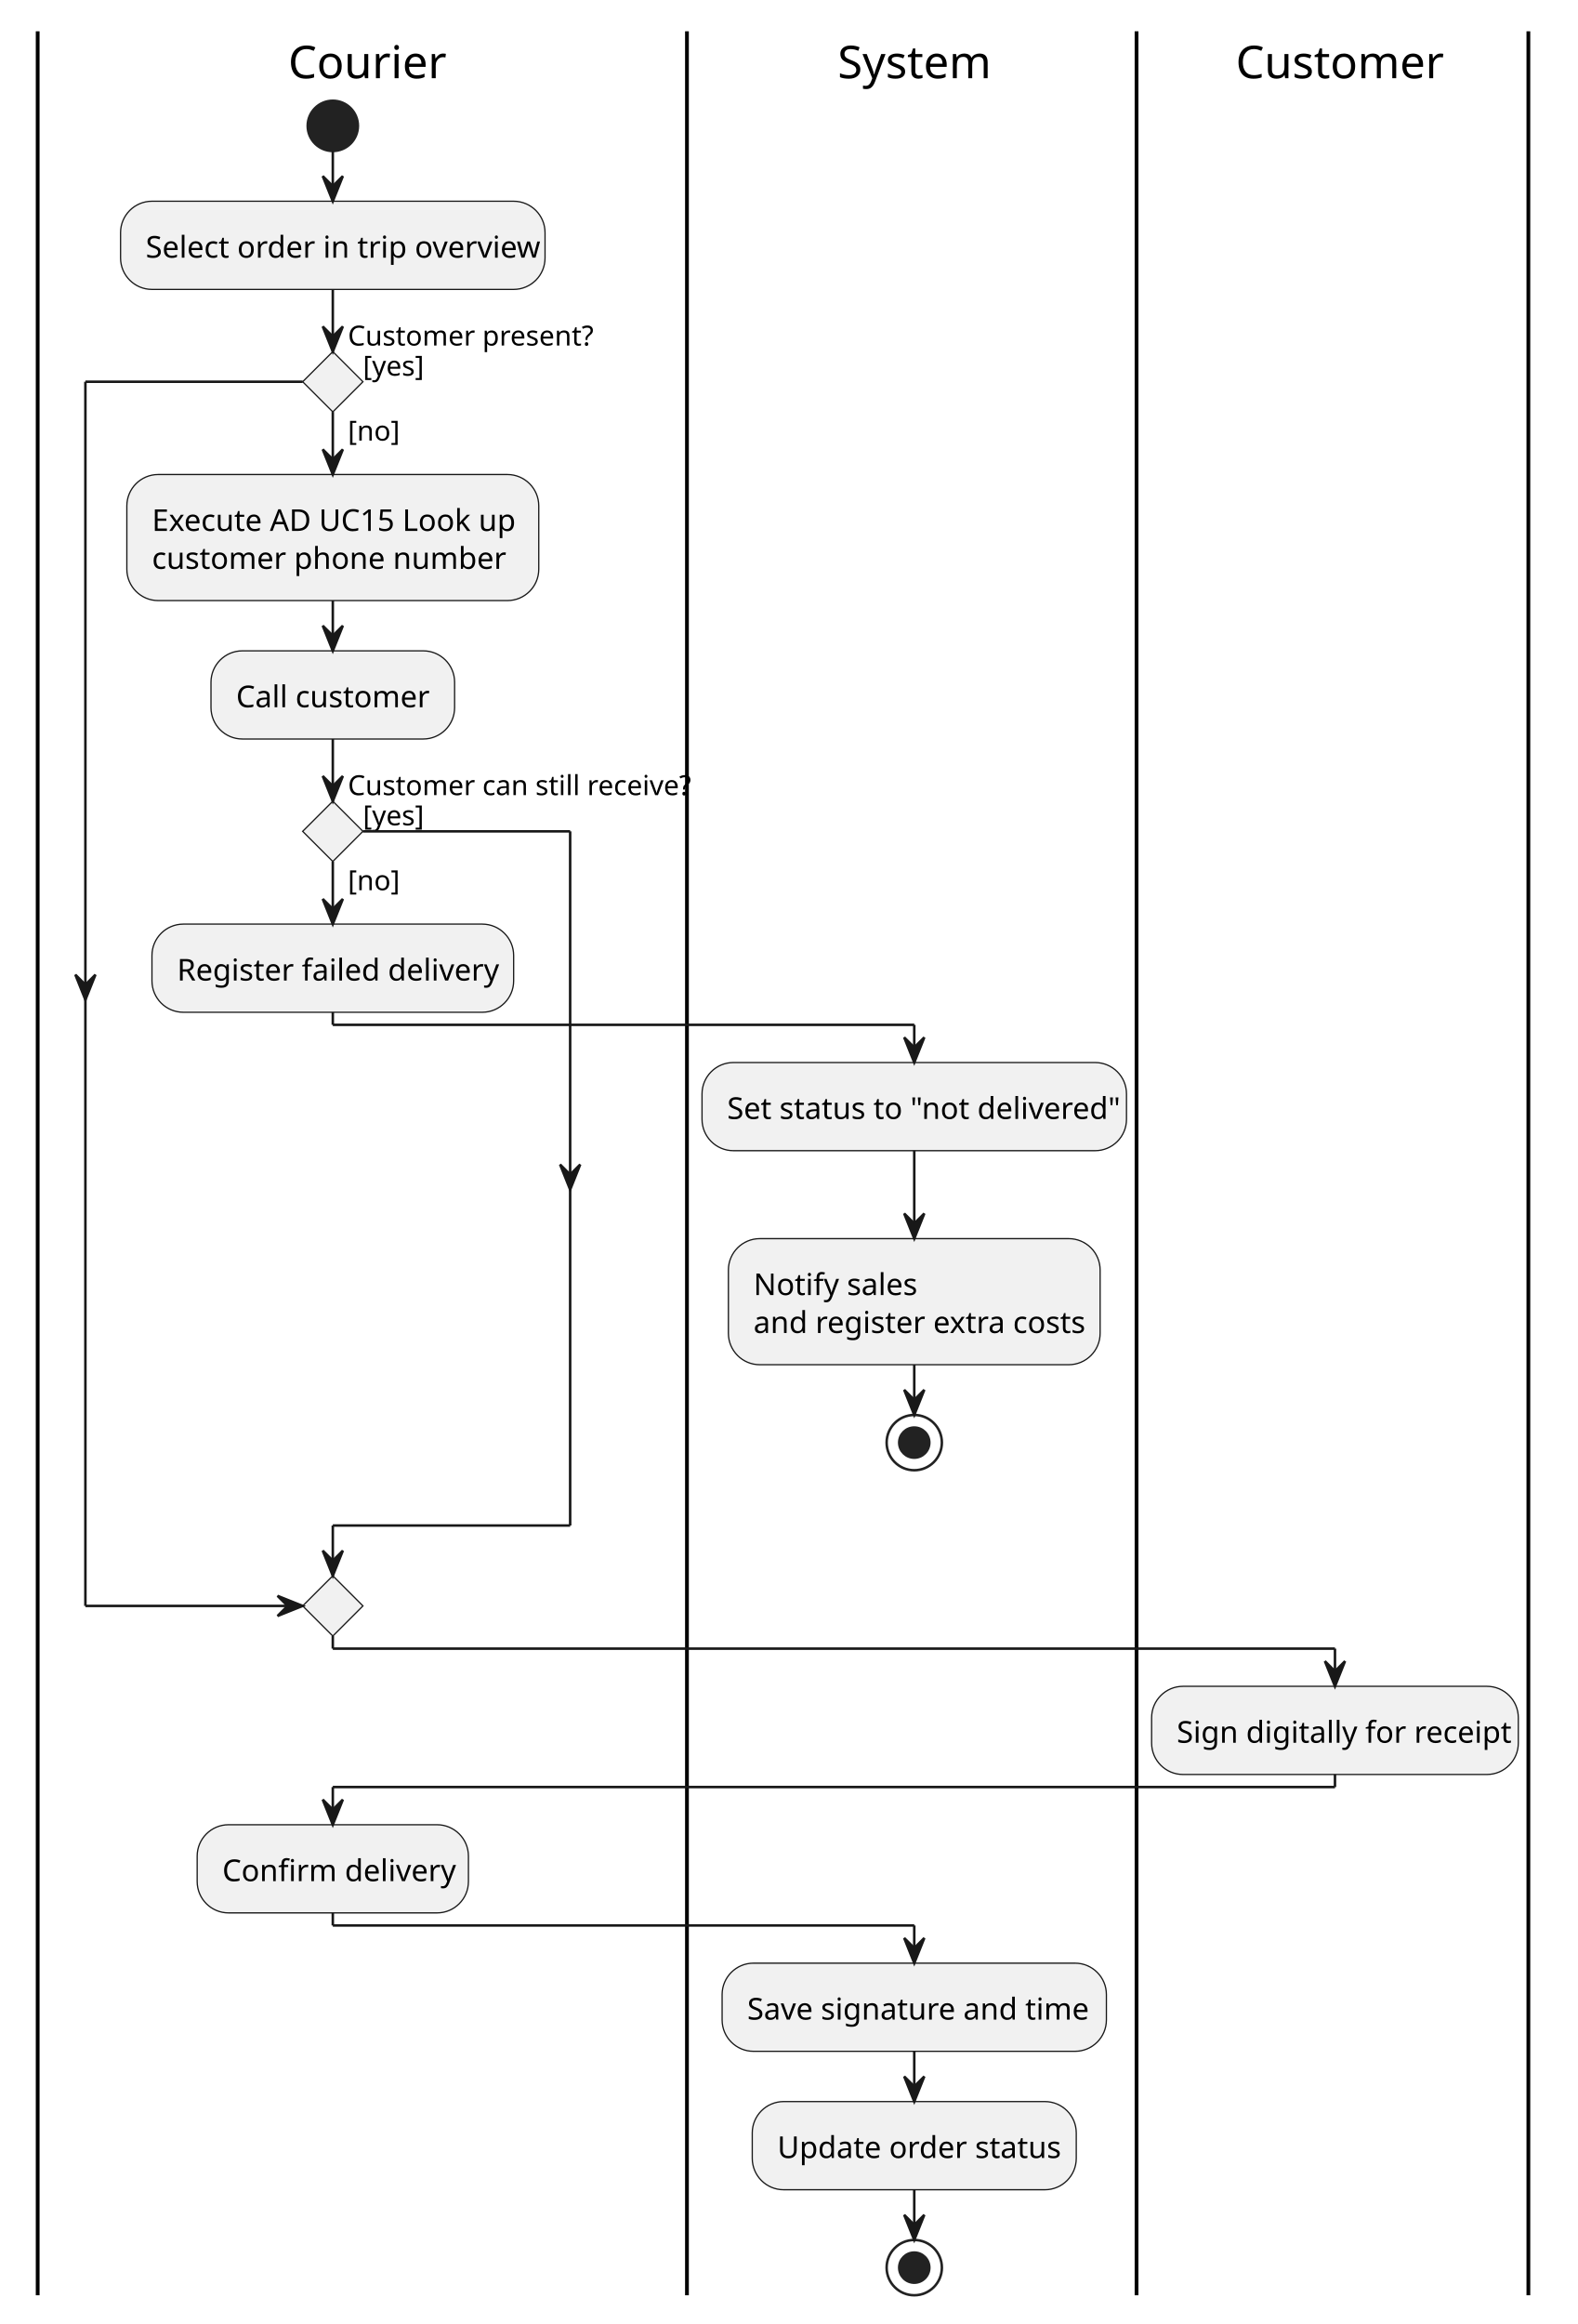
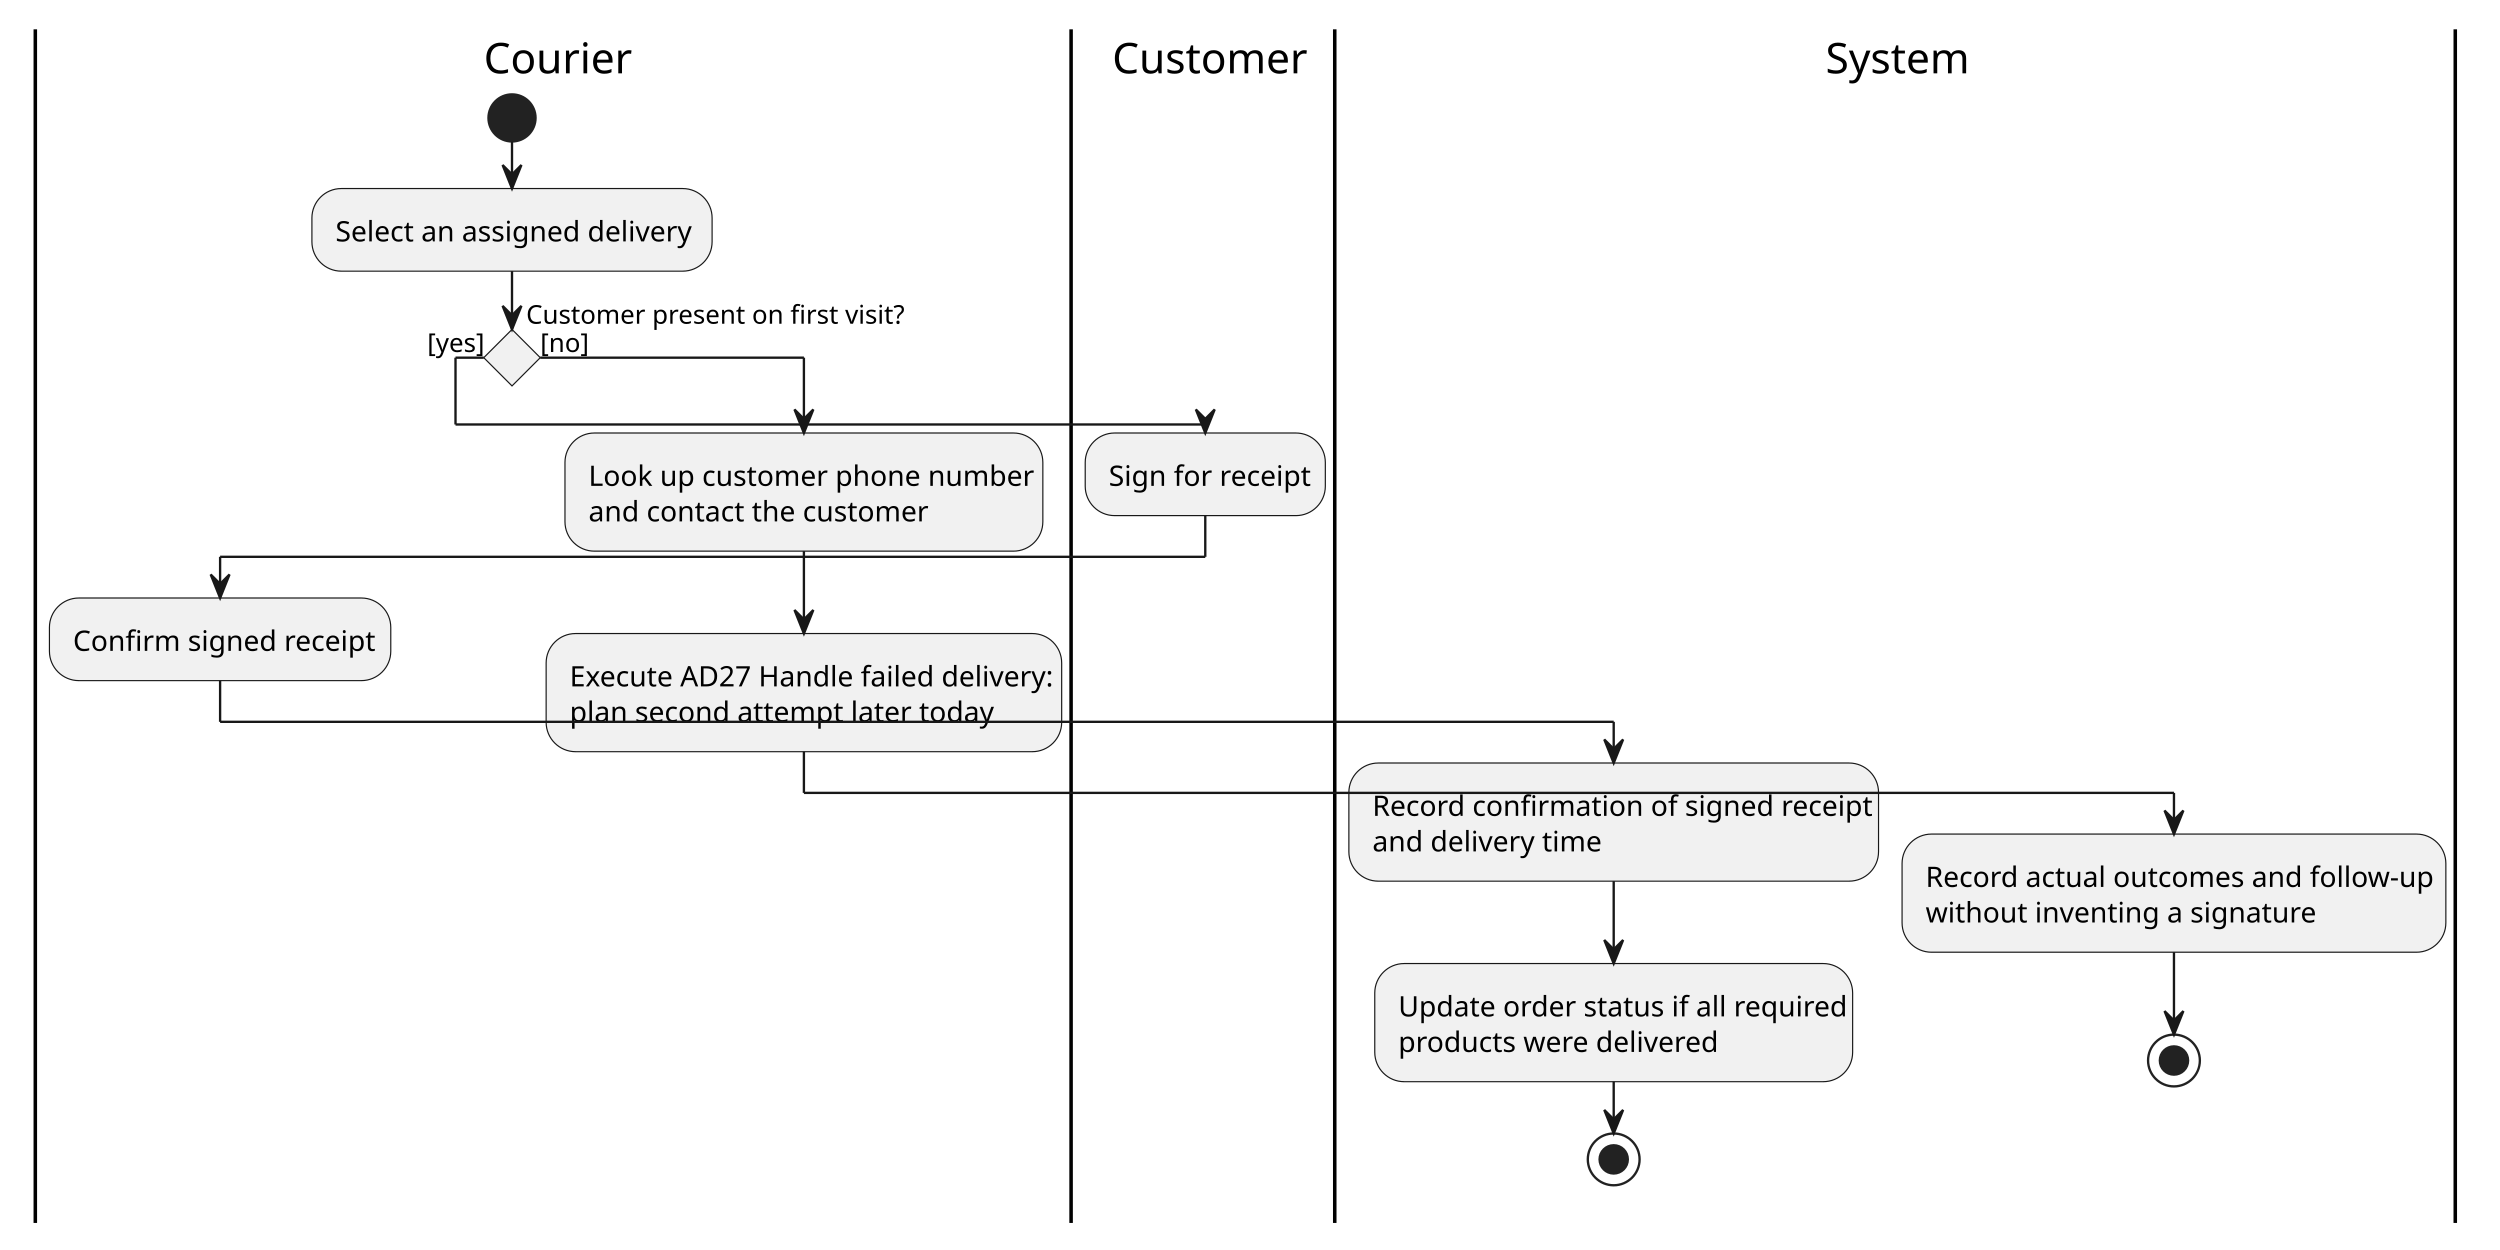
- <svg xmlns="http://www.w3.org/2000/svg" contentStyleType="text/css" height="925px" preserveAspectRatio="none" style="width:628px;height:925px;background:#FFFFFF;" version="1.1" viewBox="0 0 628 925" width="628px" zoomAndPan="magnify">
+ <svg xmlns="http://www.w3.org/2000/svg" contentStyleType="text/css" height="531px" preserveAspectRatio="none" style="width:1062px;height:531px;background:#FFFFFF;" version="1.1" viewBox="0 0 1062 531" width="1062px" zoomAndPan="magnify">
  <defs />
  <g>
-     <rect fill="none" height="22.641" style="stroke:none;stroke-width:1.0;" width="595" x="15" y="12.455" />
-     <ellipse cx="132.5" cy="50.096" fill="#222222" rx="10" ry="10" style="stroke:#222222;stroke-width:1.0;" />
-     <rect fill="#F1F1F1" height="35.094" rx="12.5" ry="12.5" style="stroke:#181818;stroke-width:0.5;" width="169" x="48" y="80.096" />
-     <text fill="#000000" font-family="sans-serif" font-size="12" lengthAdjust="spacing" textLength="149" x="58" y="102.553">Select order in trip overview</text>
-     <rect fill="#F1F1F1" height="50.188" rx="12.5" ry="12.5" style="stroke:#181818;stroke-width:0.5;" width="164" x="50.5" y="188.86" />
-     <text fill="#000000" font-family="sans-serif" font-size="12" lengthAdjust="spacing" textLength="144" x="60.5" y="211.317">Execute AD UC15 Look up</text>
-     <text fill="#000000" font-family="sans-serif" font-size="12" lengthAdjust="spacing" textLength="136" x="60.5" y="226.411">customer phone number</text>
-     <rect fill="#F1F1F1" height="35.094" rx="12.5" ry="12.5" style="stroke:#181818;stroke-width:0.5;" width="97" x="84" y="259.048" />
-     <text fill="#000000" font-family="sans-serif" font-size="12" lengthAdjust="spacing" textLength="77" x="94" y="281.505">Call customer</text>
-     <rect fill="#F1F1F1" height="35.094" rx="12.5" ry="12.5" style="stroke:#181818;stroke-width:0.5;" width="144" x="60.5" y="367.812" />
-     <text fill="#000000" font-family="sans-serif" font-size="12" lengthAdjust="spacing" textLength="124" x="70.5" y="390.269">Register failed delivery</text>
-     <polygon fill="#F1F1F1" points="132.5,318.894,144.5,330.894,132.5,342.894,120.5,330.894,132.5,318.894" style="stroke:#181818;stroke-width:0.5;" />
-     <text fill="#000000" font-family="sans-serif" font-size="11" lengthAdjust="spacing" textLength="130" x="138.5" y="316.478">Customer can still receive?</text>
-     <text fill="#000000" font-family="sans-serif" font-size="11" lengthAdjust="spacing" textLength="18" x="138.5" y="354.313">[no]</text>
-     <text fill="#000000" font-family="sans-serif" font-size="11" lengthAdjust="spacing" textLength="24" x="144.5" y="328.478">[yes]</text>
-     <polygon fill="#F1F1F1" points="132.5,139.942,144.5,151.942,132.5,163.942,120.5,151.942,132.5,139.942" style="stroke:#181818;stroke-width:0.5;" />
-     <text fill="#000000" font-family="sans-serif" font-size="11" lengthAdjust="spacing" textLength="92" x="138.5" y="137.525">Customer present?</text>
-     <text fill="#000000" font-family="sans-serif" font-size="11" lengthAdjust="spacing" textLength="18" x="138.5" y="175.361">[no]</text>
-     <text fill="#000000" font-family="sans-serif" font-size="11" lengthAdjust="spacing" textLength="24" x="144.5" y="149.525">[yes]</text>
-     <polygon fill="#F1F1F1" points="132.5,627.188,144.5,639.188,132.5,651.188,120.5,639.188,132.5,627.188" style="stroke:#181818;stroke-width:0.5;" />
-     <rect fill="#F1F1F1" height="35.094" rx="12.5" ry="12.5" style="stroke:#181818;stroke-width:0.5;" width="108" x="78.5" y="726.281" />
-     <text fill="#000000" font-family="sans-serif" font-size="12" lengthAdjust="spacing" textLength="88" x="88.5" y="748.738">Confirm delivery</text>
-     <line style="stroke:#000000;stroke-width:1.5;" x1="15" x2="15" y1="12.455" y2="913.562" />
-     <rect fill="#F1F1F1" height="35.094" rx="12.5" ry="12.5" style="stroke:#181818;stroke-width:0.5;" width="169" x="279.5" y="422.906" />
-     <text fill="#000000" font-family="sans-serif" font-size="12" lengthAdjust="spacing" textLength="149" x="289.5" y="445.363">Set status to "not delivered"</text>
-     <rect fill="#F1F1F1" height="50.188" rx="12.5" ry="12.5" style="stroke:#181818;stroke-width:0.5;" width="148" x="290" y="493" />
-     <text fill="#000000" font-family="sans-serif" font-size="12" lengthAdjust="spacing" textLength="64" x="300" y="515.457">Notify sales</text>
-     <text fill="#000000" font-family="sans-serif" font-size="12" lengthAdjust="spacing" textLength="128" x="300" y="530.551">and register extra costs</text>
-     <ellipse cx="364" cy="574.188" fill="none" rx="11" ry="11" style="stroke:#222222;stroke-width:1.0;" />
-     <ellipse cx="364" cy="574.188" fill="#222222" rx="6" ry="6" style="stroke:#222222;stroke-width:1.0;" />
-     <rect fill="#F1F1F1" height="35.094" rx="12.5" ry="12.5" style="stroke:#181818;stroke-width:0.5;" width="153" x="287.5" y="781.375" />
-     <text fill="#000000" font-family="sans-serif" font-size="12" lengthAdjust="spacing" textLength="133" x="297.5" y="803.832">Save signature and time</text>
-     <rect fill="#F1F1F1" height="35.094" rx="12.5" ry="12.5" style="stroke:#181818;stroke-width:0.5;" width="129" x="299.5" y="836.469" />
-     <text fill="#000000" font-family="sans-serif" font-size="12" lengthAdjust="spacing" textLength="109" x="309.5" y="858.926">Update order status</text>
-     <ellipse cx="364" cy="902.562" fill="none" rx="11" ry="11" style="stroke:#222222;stroke-width:1.0;" />
-     <ellipse cx="364" cy="902.562" fill="#222222" rx="6" ry="6" style="stroke:#222222;stroke-width:1.0;" />
-     <line style="stroke:#000000;stroke-width:1.5;" x1="273.5" x2="273.5" y1="12.455" y2="913.562" />
-     <rect fill="#F1F1F1" height="35.094" rx="12.5" ry="12.5" style="stroke:#181818;stroke-width:0.5;" width="146" x="458.5" y="671.188" />
-     <text fill="#000000" font-family="sans-serif" font-size="12" lengthAdjust="spacing" textLength="126" x="468.5" y="693.644">Sign digitally for receipt</text>
-     <line style="stroke:#000000;stroke-width:1.5;" x1="452.5" x2="452.5" y1="12.455" y2="913.562" />
-     <line style="stroke:#000000;stroke-width:1.5;" x1="608.5" x2="608.5" y1="12.455" y2="913.562" />
-     <line style="stroke:#181818;stroke-width:1.0;" x1="132.5" x2="132.5" y1="60.096" y2="80.096" />
-     <polygon fill="#181818" points="128.5,70.096,132.5,80.096,136.5,70.096,132.5,74.096" style="stroke:#181818;stroke-width:1.0;" />
-     <line style="stroke:#181818;stroke-width:1.0;" x1="132.5" x2="132.5" y1="239.048" y2="259.048" />
-     <polygon fill="#181818" points="128.5,249.048,132.5,259.048,136.5,249.048,132.5,253.048" style="stroke:#181818;stroke-width:1.0;" />
-     <line style="stroke:#181818;stroke-width:1.0;" x1="132.5" x2="132.5" y1="342.894" y2="367.812" />
-     <polygon fill="#181818" points="128.5,357.812,132.5,367.812,136.5,357.812,132.5,361.812" style="stroke:#181818;stroke-width:1.0;" />
-     <line style="stroke:#181818;stroke-width:1.0;" x1="144.5" x2="227" y1="330.894" y2="330.894" />
-     <polygon fill="#181818" points="223,463.5,227,473.5,231,463.5,227,467.5" style="stroke:#181818;stroke-width:1.0;" />
-     <line style="stroke:#181818;stroke-width:1.0;" x1="227" x2="227" y1="330.894" y2="607.188" />
-     <line style="stroke:#181818;stroke-width:1.0;" x1="227" x2="132.5" y1="607.188" y2="607.188" />
-     <line style="stroke:#181818;stroke-width:1.0;" x1="132.5" x2="132.5" y1="607.188" y2="627.188" />
-     <polygon fill="#181818" points="128.5,617.188,132.5,627.188,136.5,617.188,132.5,621.188" style="stroke:#181818;stroke-width:1.0;" />
-     <line style="stroke:#181818;stroke-width:1.0;" x1="132.5" x2="132.5" y1="294.142" y2="318.894" />
-     <polygon fill="#181818" points="128.5,308.894,132.5,318.894,136.5,308.894,132.5,312.894" style="stroke:#181818;stroke-width:1.0;" />
-     <line style="stroke:#181818;stroke-width:1.0;" x1="132.5" x2="132.5" y1="163.942" y2="188.86" />
-     <polygon fill="#181818" points="128.5,178.86,132.5,188.86,136.5,178.86,132.5,182.86" style="stroke:#181818;stroke-width:1.0;" />
-     <line style="stroke:#181818;stroke-width:1.0;" x1="120.5" x2="34" y1="151.942" y2="151.942" />
-     <polygon fill="#181818" points="30,387.941,34,397.941,38,387.941,34,391.941" style="stroke:#181818;stroke-width:1.0;" />
-     <line style="stroke:#181818;stroke-width:1.0;" x1="34" x2="34" y1="151.942" y2="639.188" />
-     <line style="stroke:#181818;stroke-width:1.0;" x1="34" x2="120.5" y1="639.188" y2="639.188" />
-     <polygon fill="#181818" points="110.5,635.188,120.5,639.188,110.5,643.188,114.5,639.188" style="stroke:#181818;stroke-width:1.0;" />
-     <line style="stroke:#181818;stroke-width:1.0;" x1="132.5" x2="132.5" y1="115.189" y2="139.942" />
-     <polygon fill="#181818" points="128.5,129.942,132.5,139.942,136.5,129.942,132.5,133.942" style="stroke:#181818;stroke-width:1.0;" />
-     <line style="stroke:#181818;stroke-width:1.0;" x1="364" x2="364" y1="458" y2="493" />
-     <polygon fill="#181818" points="360,483,364,493,368,483,364,487" style="stroke:#181818;stroke-width:1.0;" />
-     <line style="stroke:#181818;stroke-width:1.0;" x1="364" x2="364" y1="543.188" y2="563.188" />
-     <polygon fill="#181818" points="360,553.188,364,563.188,368,553.188,364,557.188" style="stroke:#181818;stroke-width:1.0;" />
-     <line style="stroke:#181818;stroke-width:1.0;" x1="364" x2="364" y1="816.469" y2="836.469" />
-     <polygon fill="#181818" points="360,826.469,364,836.469,368,826.469,364,830.469" style="stroke:#181818;stroke-width:1.0;" />
-     <line style="stroke:#181818;stroke-width:1.0;" x1="364" x2="364" y1="871.562" y2="891.562" />
-     <polygon fill="#181818" points="360,881.562,364,891.562,368,881.562,364,885.562" style="stroke:#181818;stroke-width:1.0;" />
-     <line style="stroke:#181818;stroke-width:1.0;" x1="132.5" x2="132.5" y1="402.906" y2="407.906" />
-     <line style="stroke:#181818;stroke-width:1.0;" x1="132.5" x2="364" y1="407.906" y2="407.906" />
-     <line style="stroke:#181818;stroke-width:1.0;" x1="364" x2="364" y1="407.906" y2="422.906" />
-     <polygon fill="#181818" points="360,412.906,364,422.906,368,412.906,364,416.906" style="stroke:#181818;stroke-width:1.0;" />
-     <line style="stroke:#181818;stroke-width:1.0;" x1="132.5" x2="132.5" y1="651.188" y2="656.188" />
-     <line style="stroke:#181818;stroke-width:1.0;" x1="132.5" x2="531.5" y1="656.188" y2="656.188" />
-     <line style="stroke:#181818;stroke-width:1.0;" x1="531.5" x2="531.5" y1="656.188" y2="671.188" />
-     <polygon fill="#181818" points="527.5,661.188,531.5,671.188,535.5,661.188,531.5,665.188" style="stroke:#181818;stroke-width:1.0;" />
-     <line style="stroke:#181818;stroke-width:1.0;" x1="531.5" x2="531.5" y1="706.281" y2="711.281" />
-     <line style="stroke:#181818;stroke-width:1.0;" x1="531.5" x2="132.5" y1="711.281" y2="711.281" />
-     <line style="stroke:#181818;stroke-width:1.0;" x1="132.5" x2="132.5" y1="711.281" y2="726.281" />
-     <polygon fill="#181818" points="128.5,716.281,132.5,726.281,136.5,716.281,132.5,720.281" style="stroke:#181818;stroke-width:1.0;" />
-     <line style="stroke:#181818;stroke-width:1.0;" x1="132.5" x2="132.5" y1="761.375" y2="766.375" />
-     <line style="stroke:#181818;stroke-width:1.0;" x1="132.5" x2="364" y1="766.375" y2="766.375" />
-     <line style="stroke:#181818;stroke-width:1.0;" x1="364" x2="364" y1="766.375" y2="781.375" />
-     <polygon fill="#181818" points="360,771.375,364,781.375,368,771.375,364,775.375" style="stroke:#181818;stroke-width:1.0;" />
-     <text fill="#000000" font-family="sans-serif" font-size="18" lengthAdjust="spacing" textLength="59" x="114.75" y="31.141">Courier</text>
-     <text fill="#000000" font-family="sans-serif" font-size="18" lengthAdjust="spacing" textLength="59" x="333.5" y="31.141">System</text>
-     <text fill="#000000" font-family="sans-serif" font-size="18" lengthAdjust="spacing" textLength="77" x="492" y="31.141">Customer</text>
+     <rect fill="none" height="22.641" style="stroke:none;stroke-width:1.0;" width="1029.5" x="15" y="12.455" />
+     <ellipse cx="217.5" cy="50.096" fill="#222222" rx="10" ry="10" style="stroke:#222222;stroke-width:1.0;" />
+     <rect fill="#F1F1F1" height="35.094" rx="12.5" ry="12.5" style="stroke:#181818;stroke-width:0.5;" width="170" x="132.5" y="80.096" />
+     <text fill="#000000" font-family="sans-serif" font-size="12" lengthAdjust="spacing" textLength="150" x="142.5" y="102.553">Select an assigned delivery</text>
+     <polygon fill="#F1F1F1" points="217.5,139.942,229.5,151.942,217.5,163.942,205.5,151.942,217.5,139.942" style="stroke:#181818;stroke-width:0.5;" />
+     <text fill="#000000" font-family="sans-serif" font-size="11" lengthAdjust="spacing" textLength="151" x="223.5" y="137.525">Customer present on first visit?</text>
+     <text fill="#000000" font-family="sans-serif" font-size="11" lengthAdjust="spacing" textLength="24" x="181.5" y="149.525">[yes]</text>
+     <text fill="#000000" font-family="sans-serif" font-size="11" lengthAdjust="spacing" textLength="18" x="229.5" y="149.525">[no]</text>
+     <rect fill="#F1F1F1" height="35.094" rx="12.5" ry="12.5" style="stroke:#181818;stroke-width:0.5;" width="145" x="21" y="254.036" />
+     <text fill="#000000" font-family="sans-serif" font-size="12" lengthAdjust="spacing" textLength="125" x="31" y="276.493">Confirm signed receipt</text>
+     <rect fill="#F1F1F1" height="50.188" rx="12.5" ry="12.5" style="stroke:#181818;stroke-width:0.5;" width="203" x="240" y="183.942" />
+     <text fill="#000000" font-family="sans-serif" font-size="12" lengthAdjust="spacing" textLength="183" x="250" y="206.399">Look up customer phone number</text>
+     <text fill="#000000" font-family="sans-serif" font-size="12" lengthAdjust="spacing" textLength="138" x="250" y="221.493">and contact the customer</text>
+     <rect fill="#F1F1F1" height="50.188" rx="12.5" ry="12.5" style="stroke:#181818;stroke-width:0.5;" width="219" x="232" y="269.13" />
+     <text fill="#000000" font-family="sans-serif" font-size="12" lengthAdjust="spacing" textLength="199" x="242" y="291.587">Execute AD27 Handle failed delivery:</text>
+     <text fill="#000000" font-family="sans-serif" font-size="12" lengthAdjust="spacing" textLength="171" x="242" y="306.681">plan second attempt later today</text>
+     <line style="stroke:#000000;stroke-width:1.5;" x1="15" x2="15" y1="12.455" y2="519.505" />
+     <rect fill="#F1F1F1" height="35.094" rx="12.5" ry="12.5" style="stroke:#181818;stroke-width:0.5;" width="102" x="461" y="183.942" />
+     <text fill="#000000" font-family="sans-serif" font-size="12" lengthAdjust="spacing" textLength="82" x="471" y="206.399">Sign for receipt</text>
+     <line style="stroke:#000000;stroke-width:1.5;" x1="455" x2="455" y1="12.455" y2="519.505" />
+     <rect fill="#F1F1F1" height="50.188" rx="12.5" ry="12.5" style="stroke:#181818;stroke-width:0.5;" width="225" x="573" y="324.13" />
+     <text fill="#000000" font-family="sans-serif" font-size="12" lengthAdjust="spacing" textLength="205" x="583" y="346.587">Record confirmation of signed receipt</text>
+     <text fill="#000000" font-family="sans-serif" font-size="12" lengthAdjust="spacing" textLength="92" x="583" y="361.681">and delivery time</text>
+     <rect fill="#F1F1F1" height="50.188" rx="12.5" ry="12.5" style="stroke:#181818;stroke-width:0.5;" width="203" x="584" y="409.317" />
+     <text fill="#000000" font-family="sans-serif" font-size="12" lengthAdjust="spacing" textLength="183" x="594" y="431.774">Update order status if all required</text>
+     <text fill="#000000" font-family="sans-serif" font-size="12" lengthAdjust="spacing" textLength="131" x="594" y="446.868">products were delivered</text>
+     <ellipse cx="685.5" cy="492.505" fill="none" rx="11" ry="11" style="stroke:#222222;stroke-width:1.0;" />
+     <ellipse cx="685.5" cy="492.505" fill="#222222" rx="6" ry="6" style="stroke:#222222;stroke-width:1.0;" />
+     <rect fill="#F1F1F1" height="50.188" rx="12.5" ry="12.5" style="stroke:#181818;stroke-width:0.5;" width="231" x="808" y="354.317" />
+     <text fill="#000000" font-family="sans-serif" font-size="12" lengthAdjust="spacing" textLength="211" x="818" y="376.774">Record actual outcomes and follow-up</text>
+     <text fill="#000000" font-family="sans-serif" font-size="12" lengthAdjust="spacing" textLength="156" x="818" y="391.868">without inventing a signature</text>
+     <ellipse cx="923.5" cy="450.505" fill="none" rx="11" ry="11" style="stroke:#222222;stroke-width:1.0;" />
+     <ellipse cx="923.5" cy="450.505" fill="#222222" rx="6" ry="6" style="stroke:#222222;stroke-width:1.0;" />
+     <line style="stroke:#000000;stroke-width:1.5;" x1="567" x2="567" y1="12.455" y2="519.505" />
+     <line style="stroke:#000000;stroke-width:1.5;" x1="1043" x2="1043" y1="12.455" y2="519.505" />
+     <line style="stroke:#181818;stroke-width:1.0;" x1="217.5" x2="217.5" y1="60.096" y2="80.096" />
+     <polygon fill="#181818" points="213.5,70.096,217.5,80.096,221.5,70.096,217.5,74.096" style="stroke:#181818;stroke-width:1.0;" />
+     <line style="stroke:#181818;stroke-width:1.0;" x1="341.5" x2="341.5" y1="234.13" y2="269.13" />
+     <polygon fill="#181818" points="337.5,259.13,341.5,269.13,345.5,259.13,341.5,263.13" style="stroke:#181818;stroke-width:1.0;" />
+     <line style="stroke:#181818;stroke-width:1.0;" x1="229.5" x2="341.5" y1="151.942" y2="151.942" />
+     <line style="stroke:#181818;stroke-width:1.0;" x1="341.5" x2="341.5" y1="151.942" y2="183.942" />
+     <polygon fill="#181818" points="337.5,173.942,341.5,183.942,345.5,173.942,341.5,177.942" style="stroke:#181818;stroke-width:1.0;" />
+     <line style="stroke:#181818;stroke-width:1.0;" x1="217.5" x2="217.5" y1="115.189" y2="139.942" />
+     <polygon fill="#181818" points="213.5,129.942,217.5,139.942,221.5,129.942,217.5,133.942" style="stroke:#181818;stroke-width:1.0;" />
+     <line style="stroke:#181818;stroke-width:1.0;" x1="685.5" x2="685.5" y1="374.317" y2="409.317" />
+     <polygon fill="#181818" points="681.5,399.317,685.5,409.317,689.5,399.317,685.5,403.317" style="stroke:#181818;stroke-width:1.0;" />
+     <line style="stroke:#181818;stroke-width:1.0;" x1="685.5" x2="685.5" y1="459.505" y2="481.505" />
+     <polygon fill="#181818" points="681.5,471.505,685.5,481.505,689.5,471.505,685.5,475.505" style="stroke:#181818;stroke-width:1.0;" />
+     <line style="stroke:#181818;stroke-width:1.0;" x1="923.5" x2="923.5" y1="404.505" y2="439.505" />
+     <polygon fill="#181818" points="919.5,429.505,923.5,439.505,927.5,429.505,923.5,433.505" style="stroke:#181818;stroke-width:1.0;" />
+     <line style="stroke:#181818;stroke-width:1.0;" x1="512" x2="512" y1="219.036" y2="236.536" />
+     <line style="stroke:#181818;stroke-width:1.0;" x1="512" x2="93.5" y1="236.536" y2="236.536" />
+     <line style="stroke:#181818;stroke-width:1.0;" x1="93.5" x2="93.5" y1="236.536" y2="254.036" />
+     <polygon fill="#181818" points="89.5,244.036,93.5,254.036,97.5,244.036,93.5,248.036" style="stroke:#181818;stroke-width:1.0;" />
+     <line style="stroke:#181818;stroke-width:1.0;" x1="93.5" x2="93.5" y1="289.13" y2="306.63" />
+     <line style="stroke:#181818;stroke-width:1.0;" x1="93.5" x2="685.5" y1="306.63" y2="306.63" />
+     <line style="stroke:#181818;stroke-width:1.0;" x1="685.5" x2="685.5" y1="306.63" y2="324.13" />
+     <polygon fill="#181818" points="681.5,314.13,685.5,324.13,689.5,314.13,685.5,318.13" style="stroke:#181818;stroke-width:1.0;" />
+     <line style="stroke:#181818;stroke-width:1.0;" x1="341.5" x2="341.5" y1="319.317" y2="336.817" />
+     <line style="stroke:#181818;stroke-width:1.0;" x1="341.5" x2="923.5" y1="336.817" y2="336.817" />
+     <line style="stroke:#181818;stroke-width:1.0;" x1="923.5" x2="923.5" y1="336.817" y2="354.317" />
+     <polygon fill="#181818" points="919.5,344.317,923.5,354.317,927.5,344.317,923.5,348.317" style="stroke:#181818;stroke-width:1.0;" />
+     <line style="stroke:#181818;stroke-width:1.0;" x1="205.5" x2="193.5" y1="151.942" y2="151.942" />
+     <line style="stroke:#181818;stroke-width:1.0;" x1="193.5" x2="193.5" y1="151.942" y2="180.319" />
+     <line style="stroke:#181818;stroke-width:1.0;" x1="193.5" x2="512" y1="180.319" y2="180.319" />
+     <line style="stroke:#181818;stroke-width:1.0;" x1="512" x2="512" y1="180.319" y2="183.942" />
+     <polygon fill="#181818" points="508,173.942,512,183.942,516,173.942,512,177.942" style="stroke:#181818;stroke-width:1.0;" />
+     <text fill="#000000" font-family="sans-serif" font-size="18" lengthAdjust="spacing" textLength="59" x="205.5" y="31.141">Courier</text>
+     <text fill="#000000" font-family="sans-serif" font-size="18" lengthAdjust="spacing" textLength="77" x="472.5" y="31.141">Customer</text>
+     <text fill="#000000" font-family="sans-serif" font-size="18" lengthAdjust="spacing" textLength="59" x="775.5" y="31.141">System</text>
  </g>
</svg>
